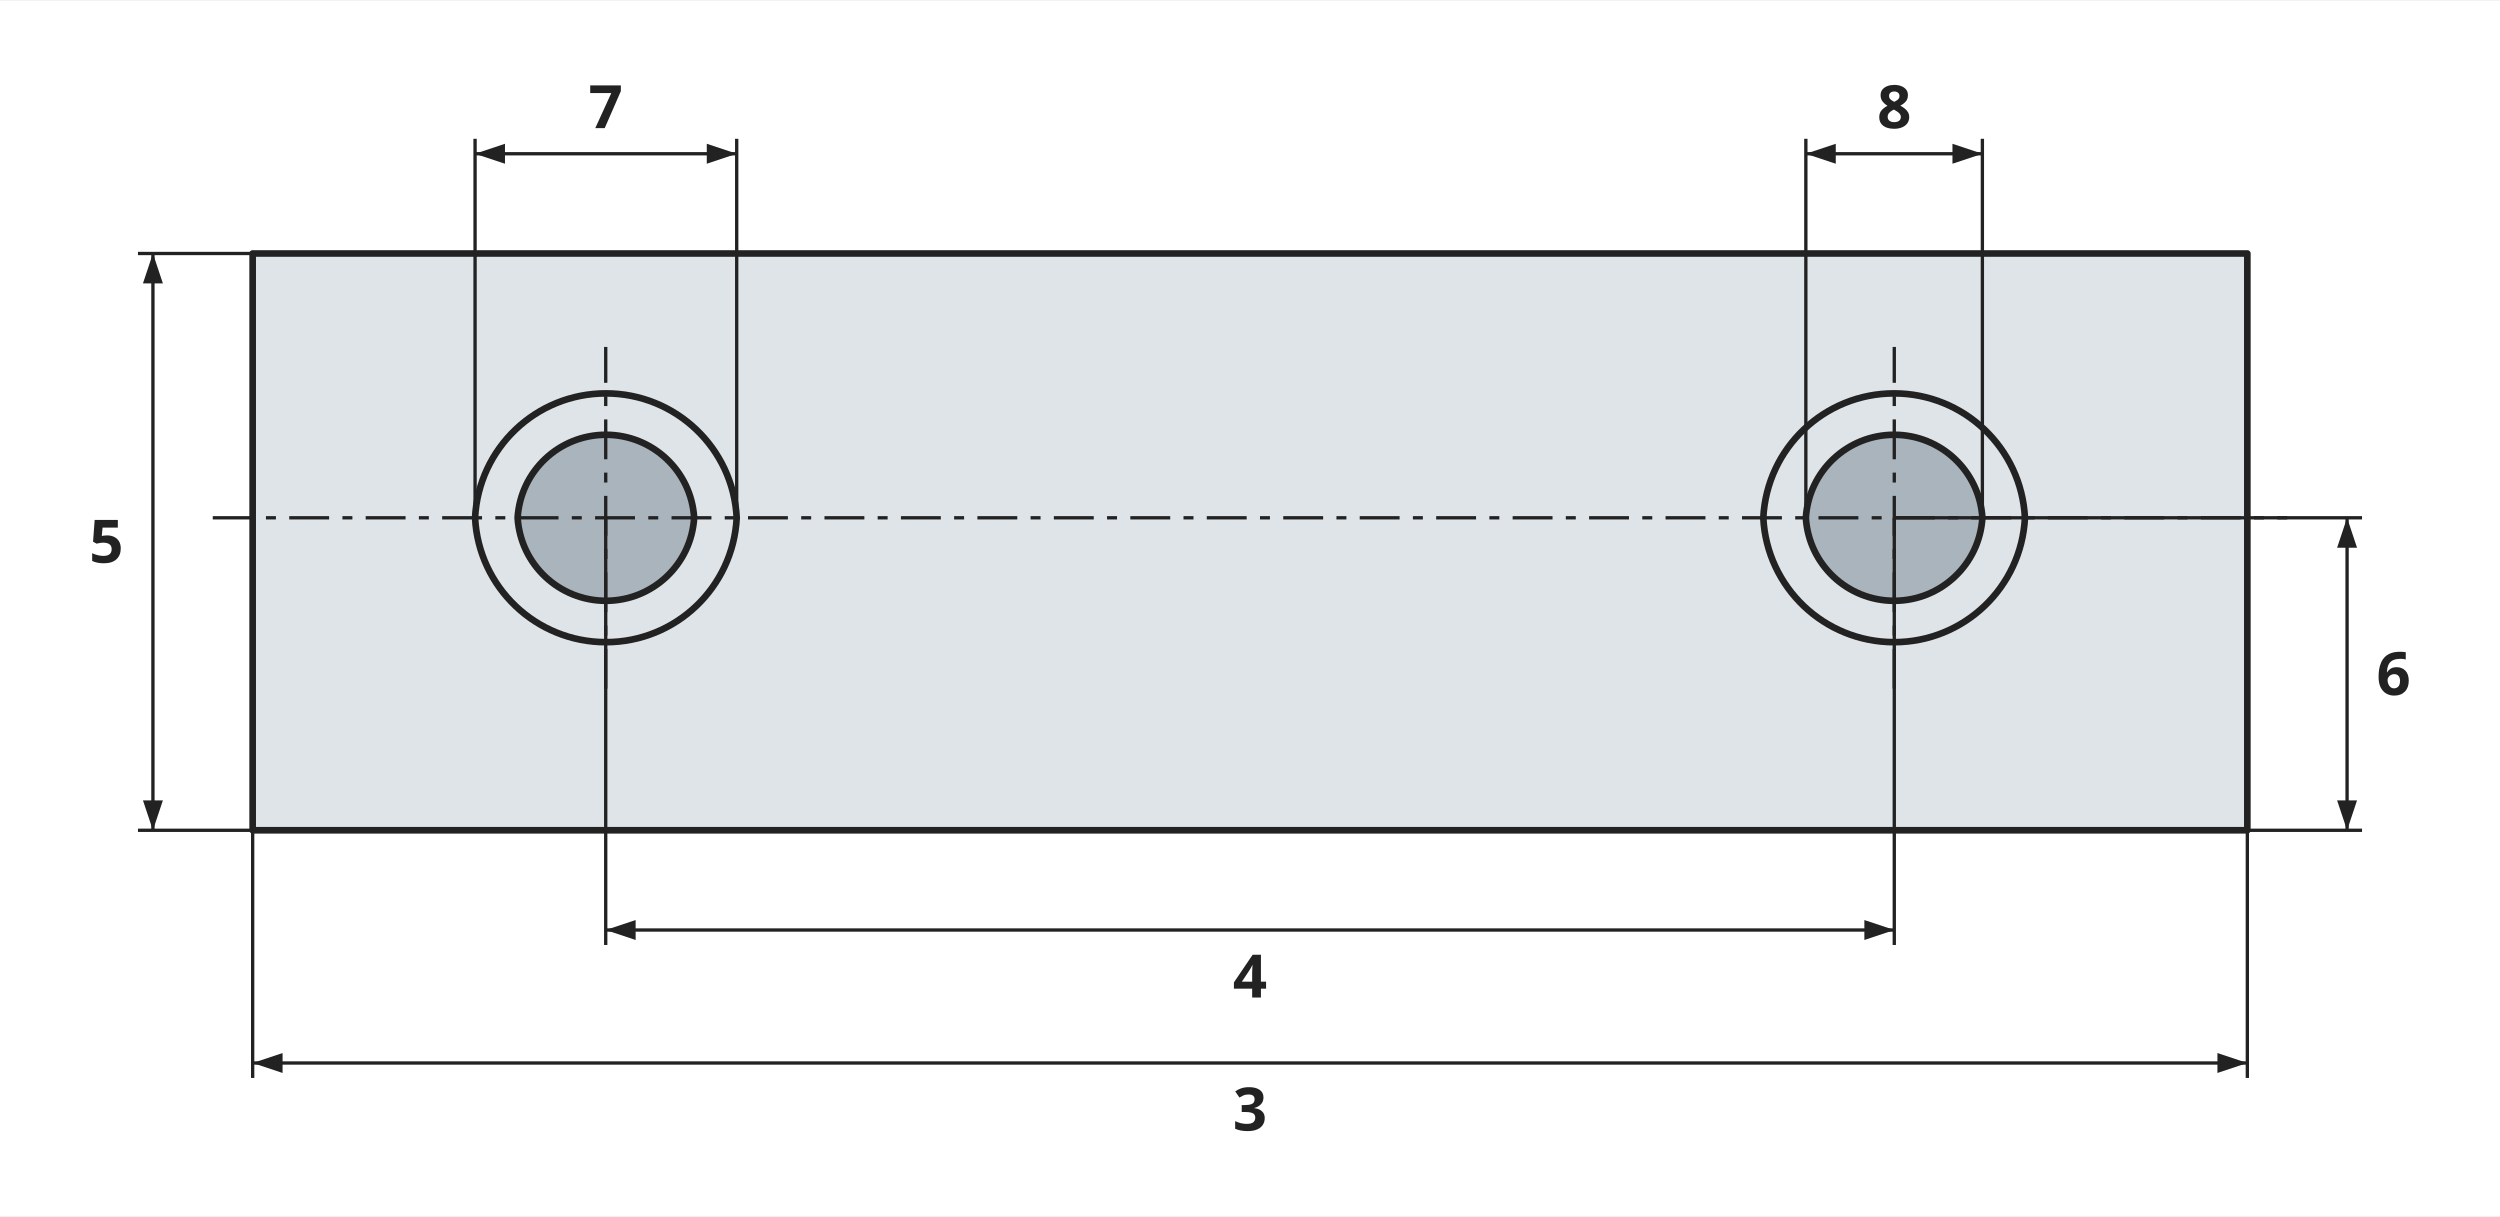
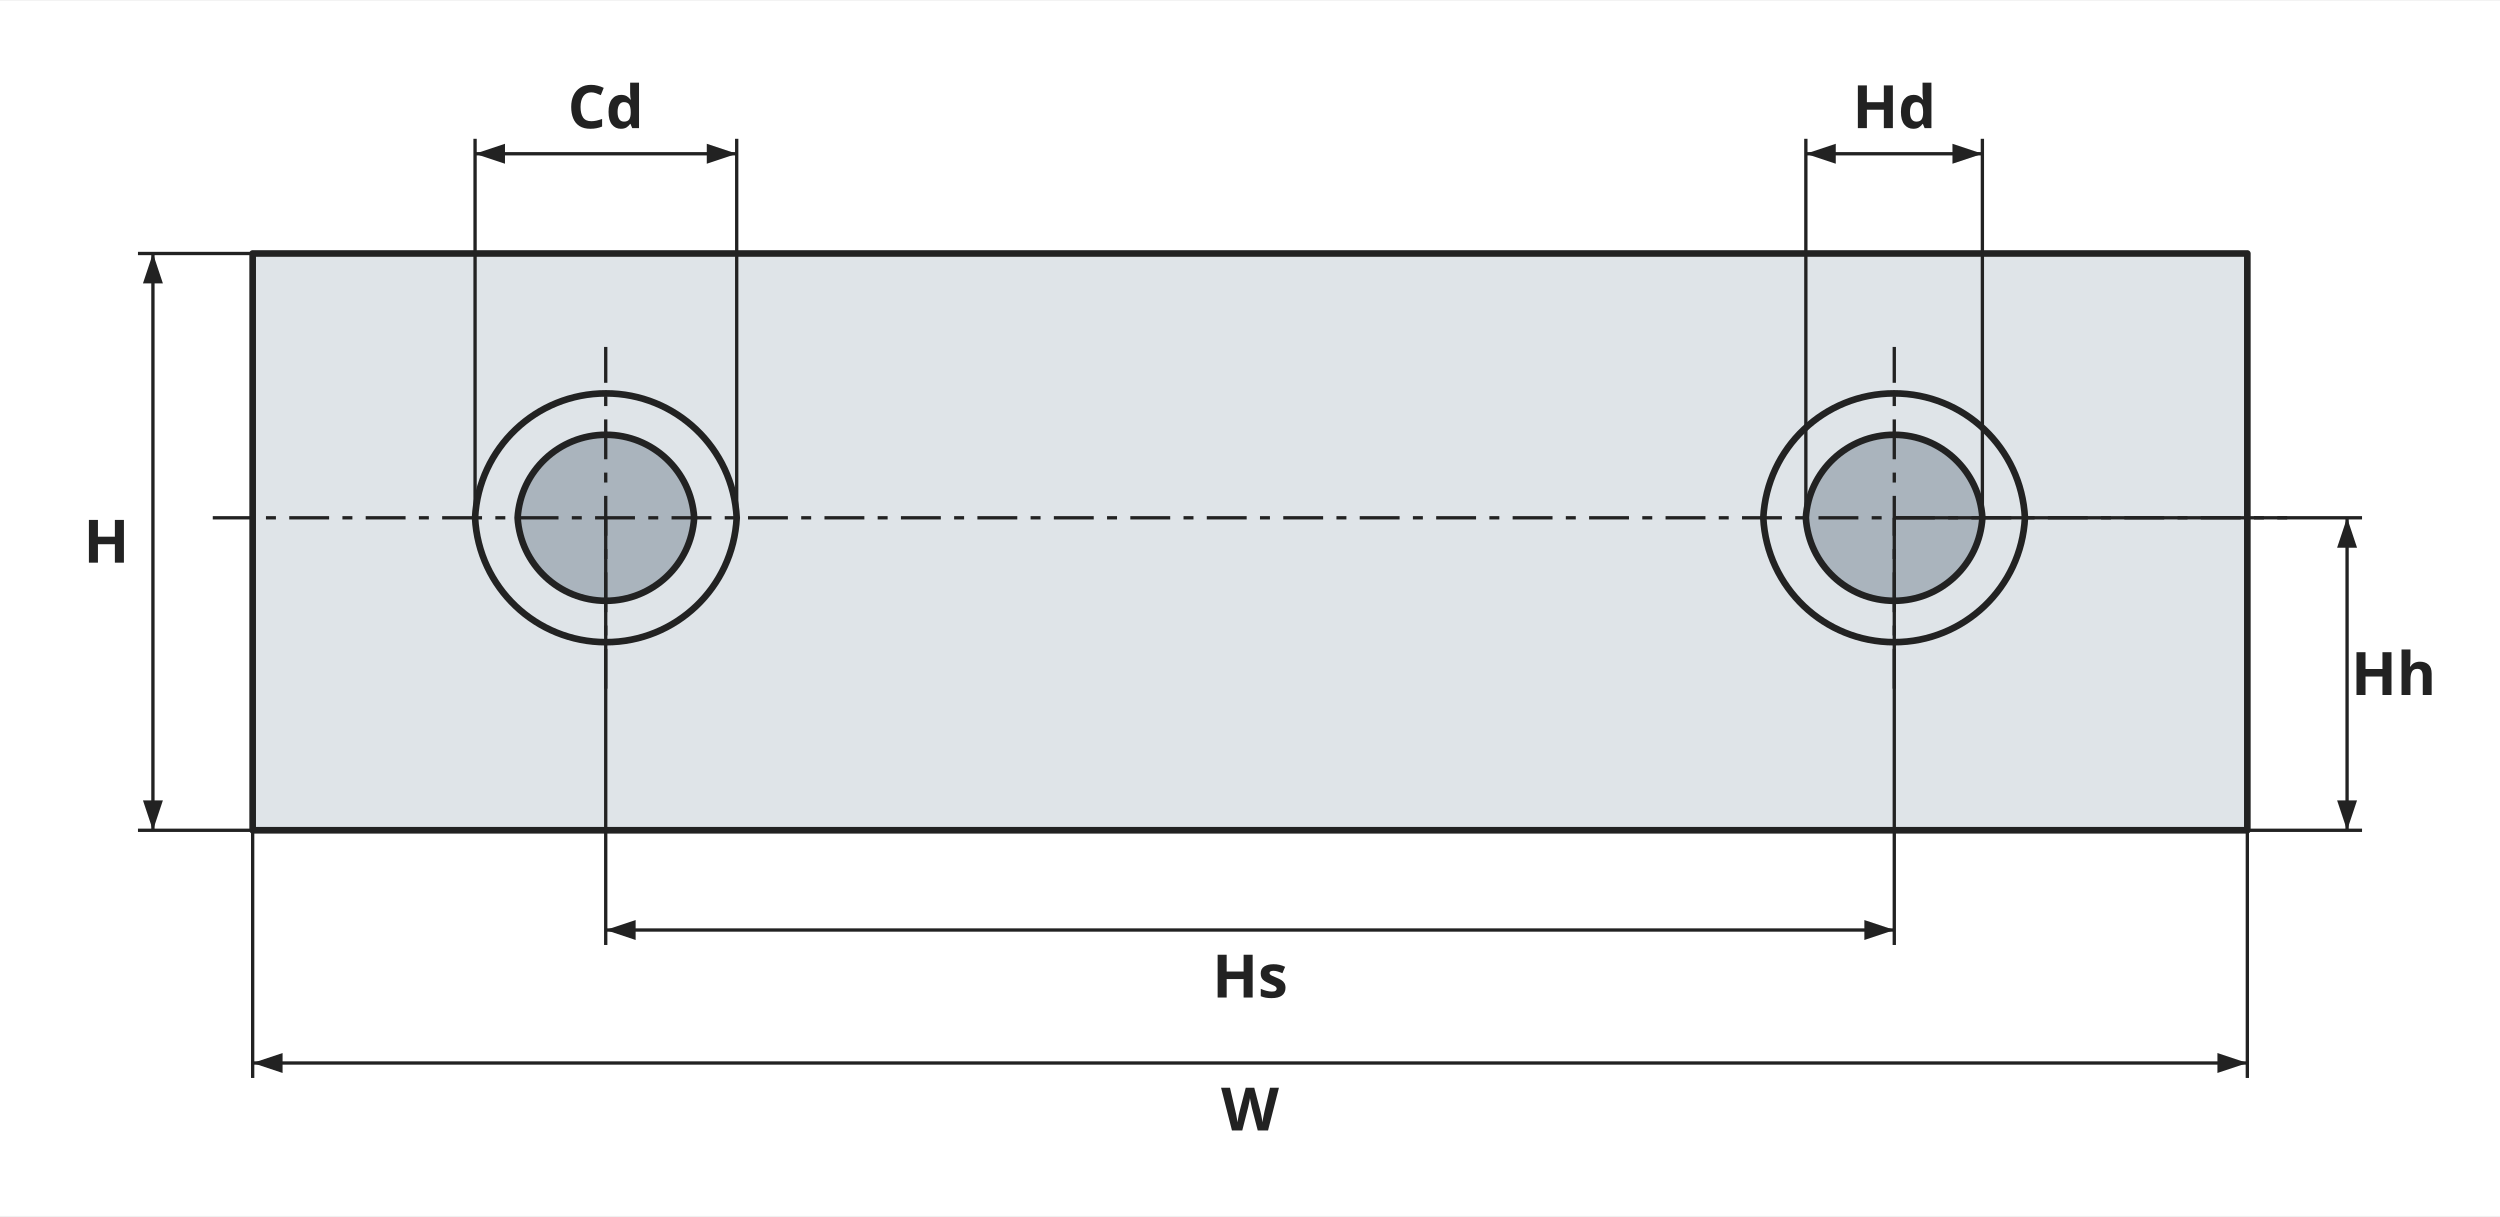
<svg xmlns="http://www.w3.org/2000/svg" viewBox="-376.0 -249.5 752.0 365.5" width="376" height="183">
  <rect x="-376.0" y="-249.5" width="752.0" height="365.5" fill="white" />
  <path d="M -300.0 -0.0 L 300.0 -0.0 L 300.0 -173.5 L -300.0 -173.5 Z" fill="#dfe4e8" stroke="#222222" stroke-width="2" stroke-linejoin="round" />
  <path d="M -233.1 -94.0 A 39.4 39.4 0 0 0 -154.4 -94.0 A 39.4 39.4 0 0 0 -233.1 -94.0 Z" fill="#dfe4e8" stroke="#222222" stroke-width="2" stroke-linejoin="round" />
  <path d="M -220.3 -94.0 A 26.6 26.6 0 0 0 -167.2 -94.0 A 26.6 26.6 0 0 0 -220.3 -94.0 Z" fill="#aab4bd" stroke="#222222" stroke-width="2" stroke-linejoin="round" />
  <path d="M -193.8 -42.6 L -193.8 -145.4" fill="none" stroke="#222222" stroke-width="1" stroke-linejoin="round" stroke-dasharray="12 4 3 4" />
  <path d="M 154.4 -94.0 A 39.4 39.4 0 0 0 233.1 -94.0 A 39.4 39.4 0 0 0 154.4 -94.0 Z" fill="#dfe4e8" stroke="#222222" stroke-width="2" stroke-linejoin="round" />
  <path d="M 167.2 -94.0 A 26.6 26.6 0 0 0 220.3 -94.0 A 26.6 26.6 0 0 0 167.2 -94.0 Z" fill="#aab4bd" stroke="#222222" stroke-width="2" stroke-linejoin="round" />
  <path d="M 193.8 -42.6 L 193.8 -145.4" fill="none" stroke="#222222" stroke-width="1" stroke-linejoin="round" stroke-dasharray="12 4 3 4" />
  <path d="M -312.0 -94.0 L 312.0 -94.0" fill="none" stroke="#222222" stroke-width="1" stroke-linejoin="round" stroke-dasharray="12 4 3 4" />
  <line x1="-300.0" y1="-0.0" x2="-300.0" y2="74.5" stroke="#222222" stroke-width="1" />
  <line x1="300.0" y1="-0.0" x2="300.0" y2="74.5" stroke="#222222" stroke-width="1" />
  <line x1="-300.0" y1="70.0" x2="300.0" y2="70.0" stroke="#222222" stroke-width="1" />
  <polygon points="-300.0,70.0 -291.0,67.0 -291.0,73.0" fill="#222222" />
  <polygon points="300.0,70.0 291.0,67.0 291.0,73.0" fill="#222222" />
-   <text x="0.0" y="90.3" font-family="sans-serif" font-size="18" font-weight="bold" text-anchor="middle" fill="#222222">3</text>
+   <text x="0.0" y="90.3" font-family="sans-serif" font-size="18" font-weight="bold" text-anchor="middle" fill="#222222">W</text>
  <line x1="-193.8" y1="-94.0" x2="-193.8" y2="34.5" stroke="#222222" stroke-width="1" />
  <line x1="193.8" y1="-94.0" x2="193.8" y2="34.5" stroke="#222222" stroke-width="1" />
  <line x1="-193.8" y1="30.0" x2="193.8" y2="30.0" stroke="#222222" stroke-width="1" />
  <polygon points="-193.8,30.0 -184.8,27.0 -184.8,33.0" fill="#222222" />
  <polygon points="193.8,30.0 184.8,27.0 184.8,33.0" fill="#222222" />
-   <text x="0.0" y="50.3" font-family="sans-serif" font-size="18" font-weight="bold" text-anchor="middle" fill="#222222">4</text>
+   <text x="0.0" y="50.3" font-family="sans-serif" font-size="18" font-weight="bold" text-anchor="middle" fill="#222222">Hs</text>
  <line x1="-300.0" y1="-0.0" x2="-334.5" y2="-0.0" stroke="#222222" stroke-width="1" />
  <line x1="-300.0" y1="-173.5" x2="-334.5" y2="-173.5" stroke="#222222" stroke-width="1" />
  <line x1="-330.0" y1="-0.0" x2="-330.0" y2="-173.5" stroke="#222222" stroke-width="1" />
  <polygon points="-330.0,-0.0 -327.0,-9.0 -333.0,-9.0" fill="#222222" />
  <polygon points="-330.0,-173.5 -327.0,-164.5 -333.0,-164.5" fill="#222222" />
-   <text x="-344.0" y="-80.5" font-family="sans-serif" font-size="18" font-weight="bold" text-anchor="middle" fill="#222222">5</text>
+   <text x="-344.0" y="-80.5" font-family="sans-serif" font-size="18" font-weight="bold" text-anchor="middle" fill="#222222">H</text>
  <line x1="300.0" y1="-0.0" x2="334.5" y2="-0.0" stroke="#222222" stroke-width="1" />
  <line x1="193.8" y1="-94.0" x2="334.5" y2="-94.0" stroke="#222222" stroke-width="1" />
  <line x1="330.0" y1="-0.0" x2="330.0" y2="-94.0" stroke="#222222" stroke-width="1" />
  <polygon points="330.0,-0.0 333.0,-9.0 327.0,-9.0" fill="#222222" />
  <polygon points="330.0,-94.0 333.0,-85.0 327.0,-85.0" fill="#222222" />
-   <text x="344.0" y="-40.7" font-family="sans-serif" font-size="18" font-weight="bold" text-anchor="middle" fill="#222222">6</text>
+   <text x="344.0" y="-40.7" font-family="sans-serif" font-size="18" font-weight="bold" text-anchor="middle" fill="#222222">Hh</text>
  <line x1="-233.1" y1="-94.0" x2="-233.1" y2="-208.0" stroke="#222222" stroke-width="1" />
  <line x1="-154.4" y1="-94.0" x2="-154.4" y2="-208.0" stroke="#222222" stroke-width="1" />
  <line x1="-233.1" y1="-203.5" x2="-154.4" y2="-203.5" stroke="#222222" stroke-width="1" />
  <polygon points="-233.1,-203.5 -224.1,-206.5 -224.1,-200.5" fill="#222222" />
  <polygon points="-154.4,-203.5 -163.4,-206.5 -163.4,-200.5" fill="#222222" />
-   <text x="-193.8" y="-211.2" font-family="sans-serif" font-size="18" font-weight="bold" text-anchor="middle" fill="#222222">7</text>
+   <text x="-193.8" y="-211.2" font-family="sans-serif" font-size="18" font-weight="bold" text-anchor="middle" fill="#222222">Cd</text>
  <line x1="167.2" y1="-94.0" x2="167.2" y2="-208.0" stroke="#222222" stroke-width="1" />
  <line x1="220.3" y1="-94.0" x2="220.3" y2="-208.0" stroke="#222222" stroke-width="1" />
  <line x1="167.2" y1="-203.5" x2="220.3" y2="-203.5" stroke="#222222" stroke-width="1" />
  <polygon points="167.2,-203.5 176.2,-206.5 176.2,-200.5" fill="#222222" />
  <polygon points="220.3,-203.5 211.3,-206.5 211.3,-200.5" fill="#222222" />
-   <text x="193.8" y="-211.2" font-family="sans-serif" font-size="18" font-weight="bold" text-anchor="middle" fill="#222222">8</text>
+   <text x="193.8" y="-211.2" font-family="sans-serif" font-size="18" font-weight="bold" text-anchor="middle" fill="#222222">Hd</text>
</svg>
